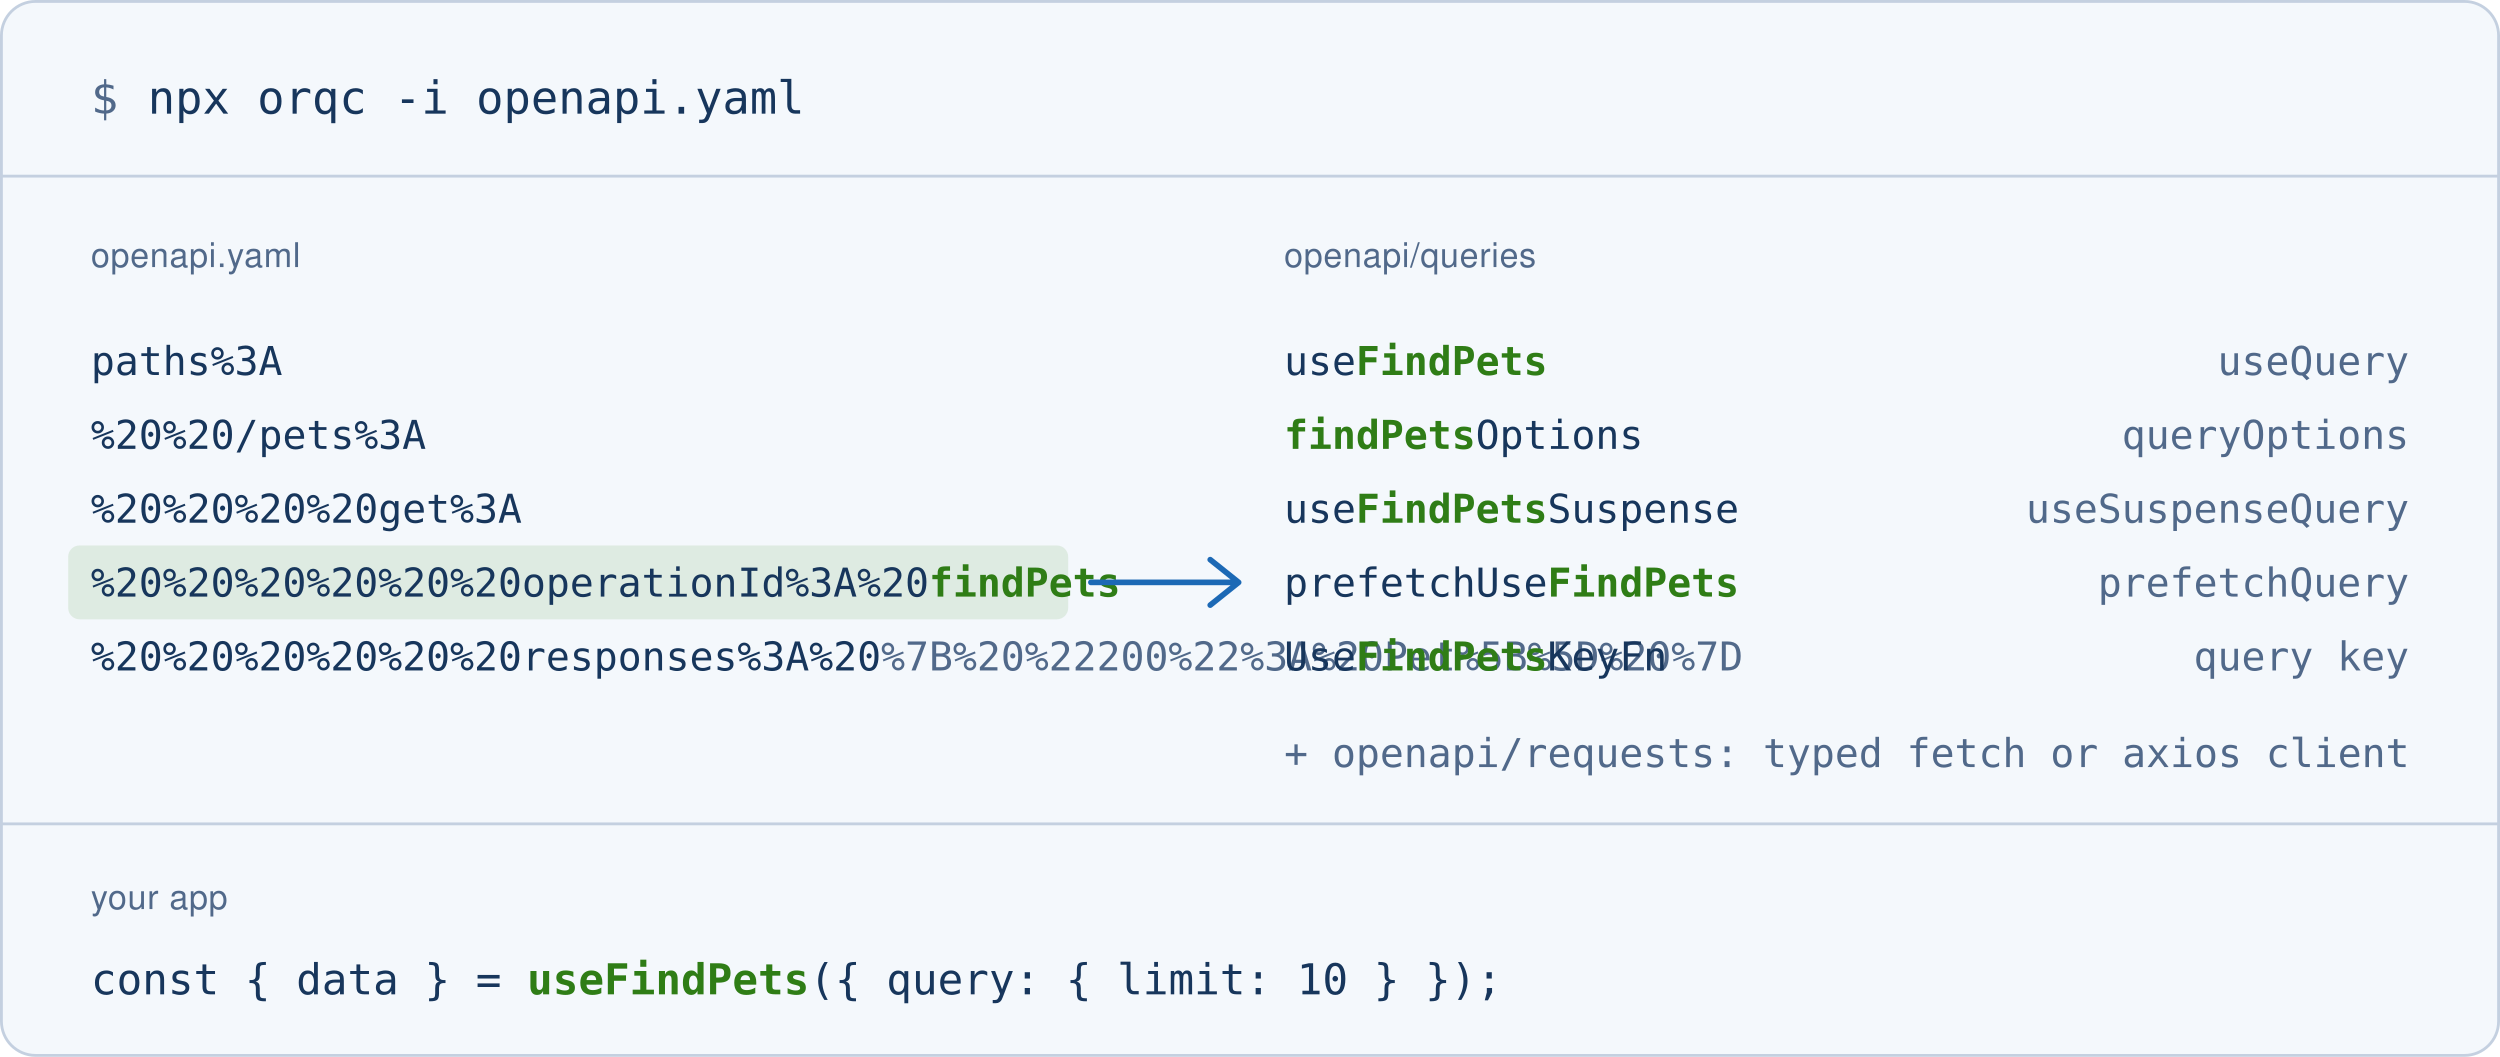
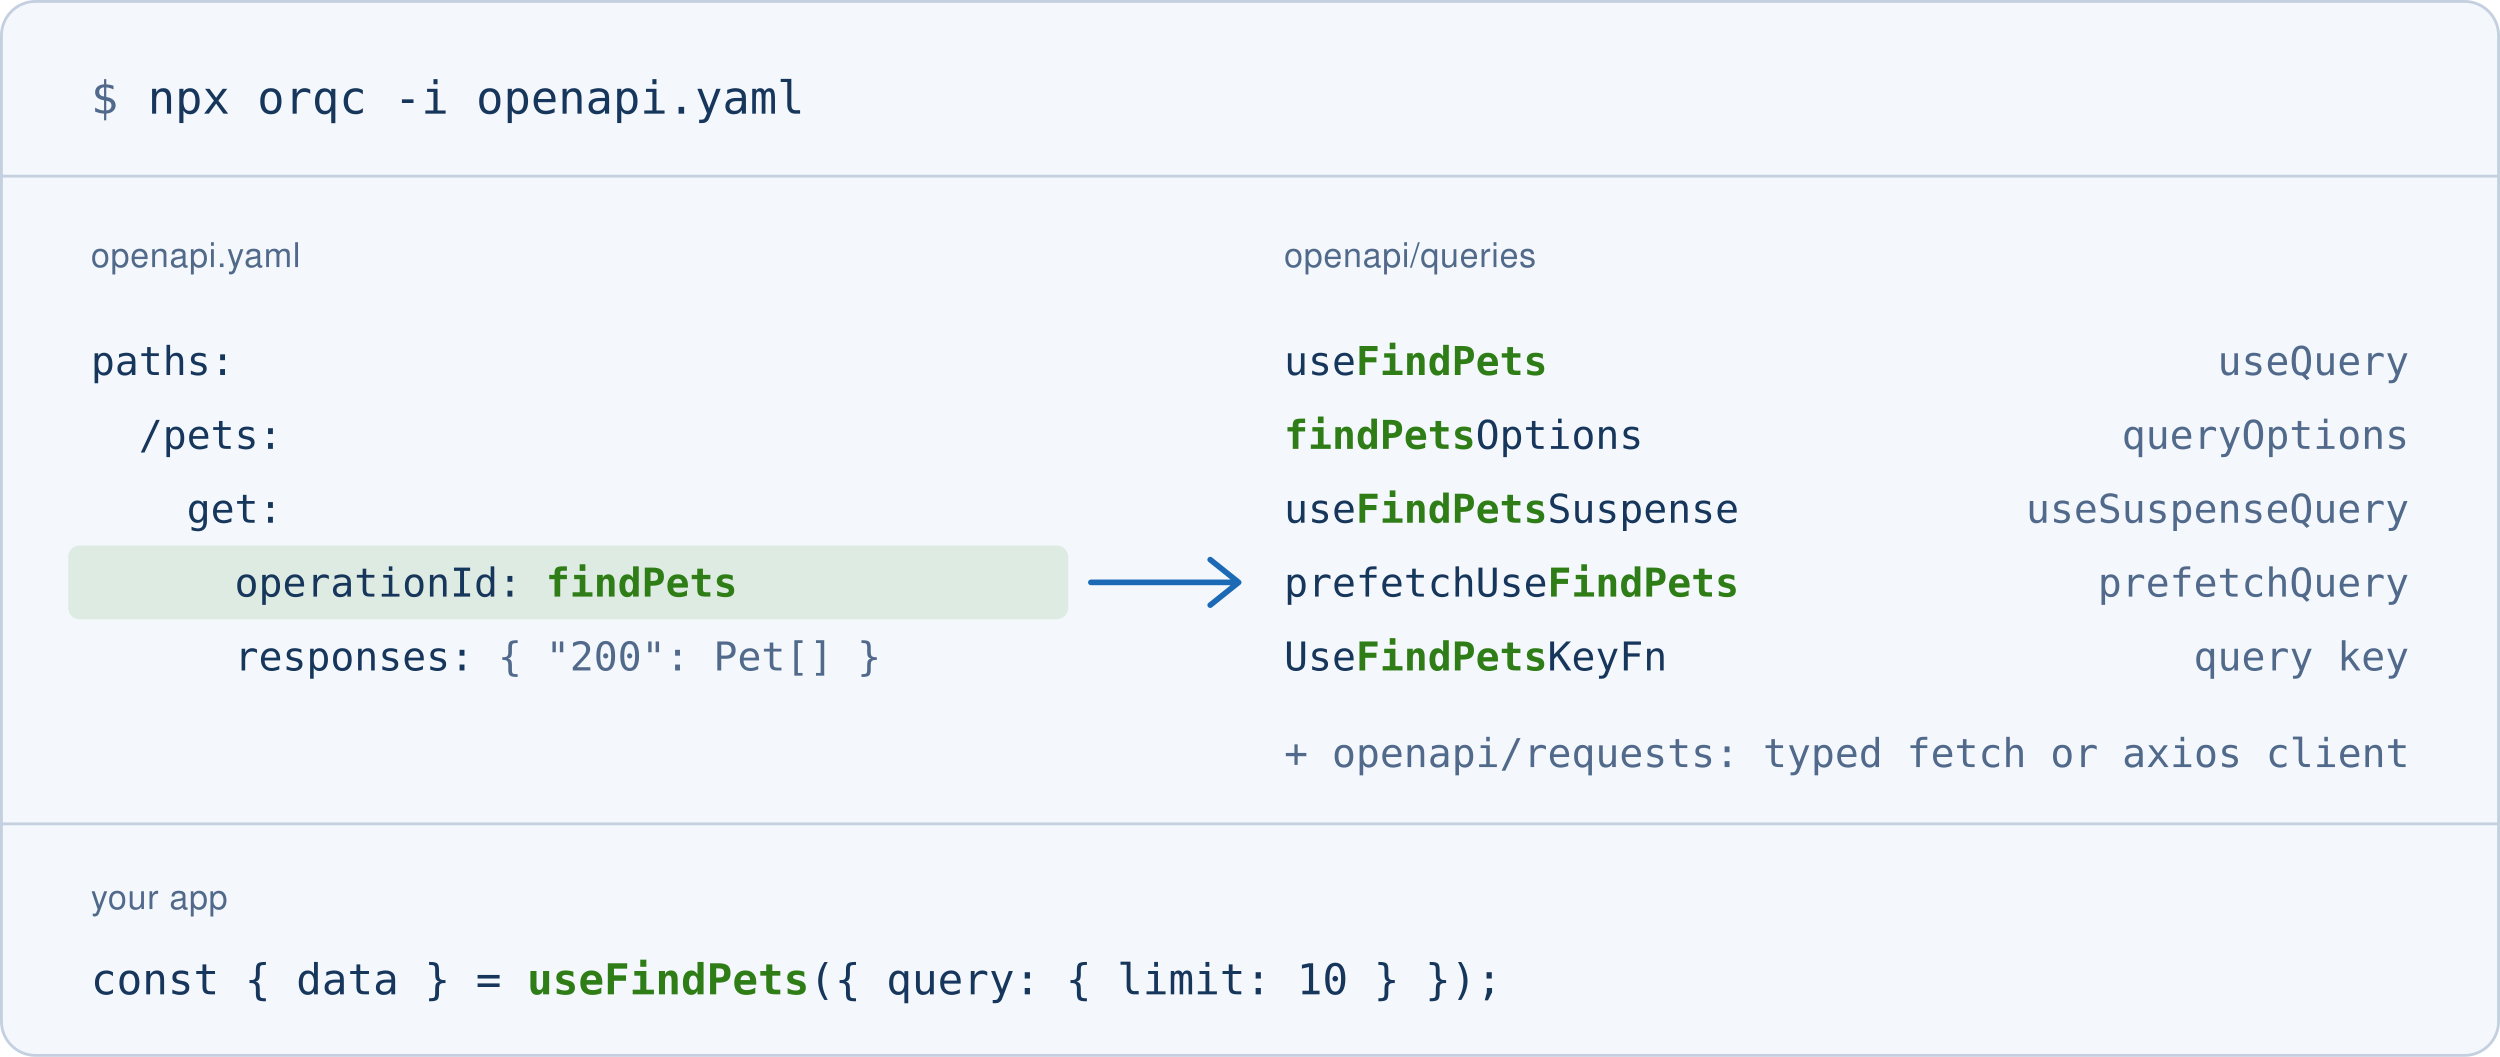
<svg xmlns="http://www.w3.org/2000/svg" width="880" height="372" viewBox="0 0 880 372" role="img" aria-labelledby="title desc">
  <style>
text { font-family: 'IBM Plex Mono', ui-monospace, SFMono-Regular, Menlo, Consolas, monospace; fill: #17365c; }
.label { font-family: 'IBM Plex Sans', system-ui, -apple-system, 'Segoe UI', Helvetica, Arial, sans-serif; font-size: 12px; fill: #51698a; letter-spacing: 0.02em; }
.muted { fill: #51698a; }
.signal { fill: #2f7d16; font-weight: 600; }
.code { font-size: 14px; }
@keyframes type {
  0%, 2% { width: 0; animation-timing-function: steps(24, end); }
  13%, 100% { width: 239px; }
}
.typing { animation: type 10s linear infinite; }
@keyframes draw {
  0%, 14% { stroke-dashoffset: 64; }
  19%, 90% { stroke-dashoffset: 0; }
  94%, 100% { stroke-dashoffset: 64; }
}
.arrow { stroke-dasharray: 64; animation: draw 10s ease-out infinite; }
@keyframes mark {
  0%, 13.00% { opacity: 0; transform: translateX(-6px); }
  16.50%, 90% { opacity: 1; transform: none; }
  94%, 100% { opacity: 0; transform: none; }
}
.mark { animation: mark 10s linear infinite; }
@keyframes row0 {
  0%, 20.00% { opacity: 0; transform: translateX(-6px); }
  23.50%, 90% { opacity: 1; transform: none; }
  94%, 100% { opacity: 0; transform: none; }
}
.row0 { animation: row0 10s linear infinite; }
@keyframes row1 {
  0%, 22.50% { opacity: 0; transform: translateX(-6px); }
  26.00%, 90% { opacity: 1; transform: none; }
  94%, 100% { opacity: 0; transform: none; }
}
.row1 { animation: row1 10s linear infinite; }
@keyframes row2 {
  0%, 25.00% { opacity: 0; transform: translateX(-6px); }
  28.50%, 90% { opacity: 1; transform: none; }
  94%, 100% { opacity: 0; transform: none; }
}
.row2 { animation: row2 10s linear infinite; }
@keyframes row3 {
  0%, 27.50% { opacity: 0; transform: translateX(-6px); }
  31.00%, 90% { opacity: 1; transform: none; }
  94%, 100% { opacity: 0; transform: none; }
}
.row3 { animation: row3 10s linear infinite; }
@keyframes row4 {
  0%, 30.00% { opacity: 0; transform: translateX(-6px); }
  33.50%, 90% { opacity: 1; transform: none; }
  94%, 100% { opacity: 0; transform: none; }
}
.row4 { animation: row4 10s linear infinite; }
@keyframes requests {
  0%, 34.00% { opacity: 0; transform: translateX(-6px); }
  37.50%, 90% { opacity: 1; transform: none; }
  94%, 100% { opacity: 0; transform: none; }
}
.requests { animation: requests 10s linear infinite; }
@keyframes usage {
  0%, 40.00% { opacity: 0; transform: translateX(-6px); }
  43.50%, 90% { opacity: 1; transform: none; }
  94%, 100% { opacity: 0; transform: none; }
}
.usage { animation: usage 10s linear infinite; }
@media (prefers-reduced-motion: reduce) {
  .typing, .arrow, .mark, .row0, .row1, .row2, .row3, .row4, .requests, .usage { animation: none; }
}
  </style>
  <defs>
    <clipPath id="typed">
      <rect class="typing" x="52" y="18" height="32" width="239" />
    </clipPath>
  </defs>
  <rect x="0.5" y="0.5" width="879" height="371" rx="12" fill="#f4f8fc" stroke="#c4d0e0" />
  <text x="32" y="40" font-size="16" class="muted">$</text>
  <text x="52" y="40" font-size="16" clip-path="url(#typed)">npx orqc -i openapi.yaml</text>
  <line x1="0" y1="62" x2="880" y2="62" stroke="#c4d0e0" />
  <text class="label" x="32" y="94">openapi.yaml</text>
  <rect class="mark" x="24" y="192" width="352" height="26" rx="4" fill="rgb(63 138 34 / 0.12)" />
-   <text class="code" x="32" y="132" xml:space="preserve">paths%3A</text>
-   <text class="code" x="32" y="158" xml:space="preserve">%20%20/pets%3A</text>
-   <text class="code" x="32" y="184" xml:space="preserve">%20%20%20%20get%3A</text>
-   <text class="code" x="32" y="210" xml:space="preserve">%20%20%20%20%20%20operationId%3A%20<tspan class="signal">findPets</tspan>
+   <text class="code" x="32" y="132" xml:space="preserve">paths:</text>
+   <text class="code" x="32" y="158" xml:space="preserve">  /pets:</text>
+   <text class="code" x="32" y="184" xml:space="preserve">    get:</text>
+   <text class="code" x="32" y="210" xml:space="preserve">      operationId: <tspan class="signal">findPets</tspan>
  </text>
-   <text class="code" x="32" y="236" xml:space="preserve">%20%20%20%20%20%20responses%3A%20<tspan class="muted">%7B%20%22200%22%3A%20Pet%5B%5D%20%7D</tspan>
+   <text class="code" x="32" y="236" xml:space="preserve">      responses: <tspan class="muted">{ "200": Pet[] }</tspan>
  </text>
  <path class="arrow" d="M 384 205 h 52 m -10 -8 l 10 8 l -10 8" fill="none" stroke="#1c69b5" stroke-width="2" stroke-linecap="round" stroke-linejoin="round" />
  <text class="label" x="452" y="94">openapi/queries</text>
  <g class="row0">
    <text class="code" x="452" y="132">use<tspan class="signal">FindPets</tspan>
    </text>
    <text class="code muted" x="848" y="132" text-anchor="end">useQuery</text>
  </g>
  <g class="row1">
    <text class="code" x="452" y="158">
      <tspan class="signal">findPets</tspan>Options</text>
    <text class="code muted" x="848" y="158" text-anchor="end">queryOptions</text>
  </g>
  <g class="row2">
    <text class="code" x="452" y="184">use<tspan class="signal">FindPets</tspan>Suspense</text>
    <text class="code muted" x="848" y="184" text-anchor="end">useSuspenseQuery</text>
  </g>
  <g class="row3">
    <text class="code" x="452" y="210">prefetchUse<tspan class="signal">FindPets</tspan>
    </text>
    <text class="code muted" x="848" y="210" text-anchor="end">prefetchQuery</text>
  </g>
  <g class="row4">
    <text class="code" x="452" y="236">Use<tspan class="signal">FindPets</tspan>KeyFn</text>
    <text class="code muted" x="848" y="236" text-anchor="end">query key</text>
  </g>
  <text class="code muted requests" x="452" y="270">+ openapi/requests: typed fetch or axios client</text>
  <line x1="0" y1="290" x2="880" y2="290" stroke="#c4d0e0" />
  <text class="label" x="32" y="320">your app</text>
  <text class="usage" x="32" y="350" font-size="15">const { data } = <tspan class="signal">useFindPets</tspan>({ query: { limit: 10 } });</text>
</svg>
